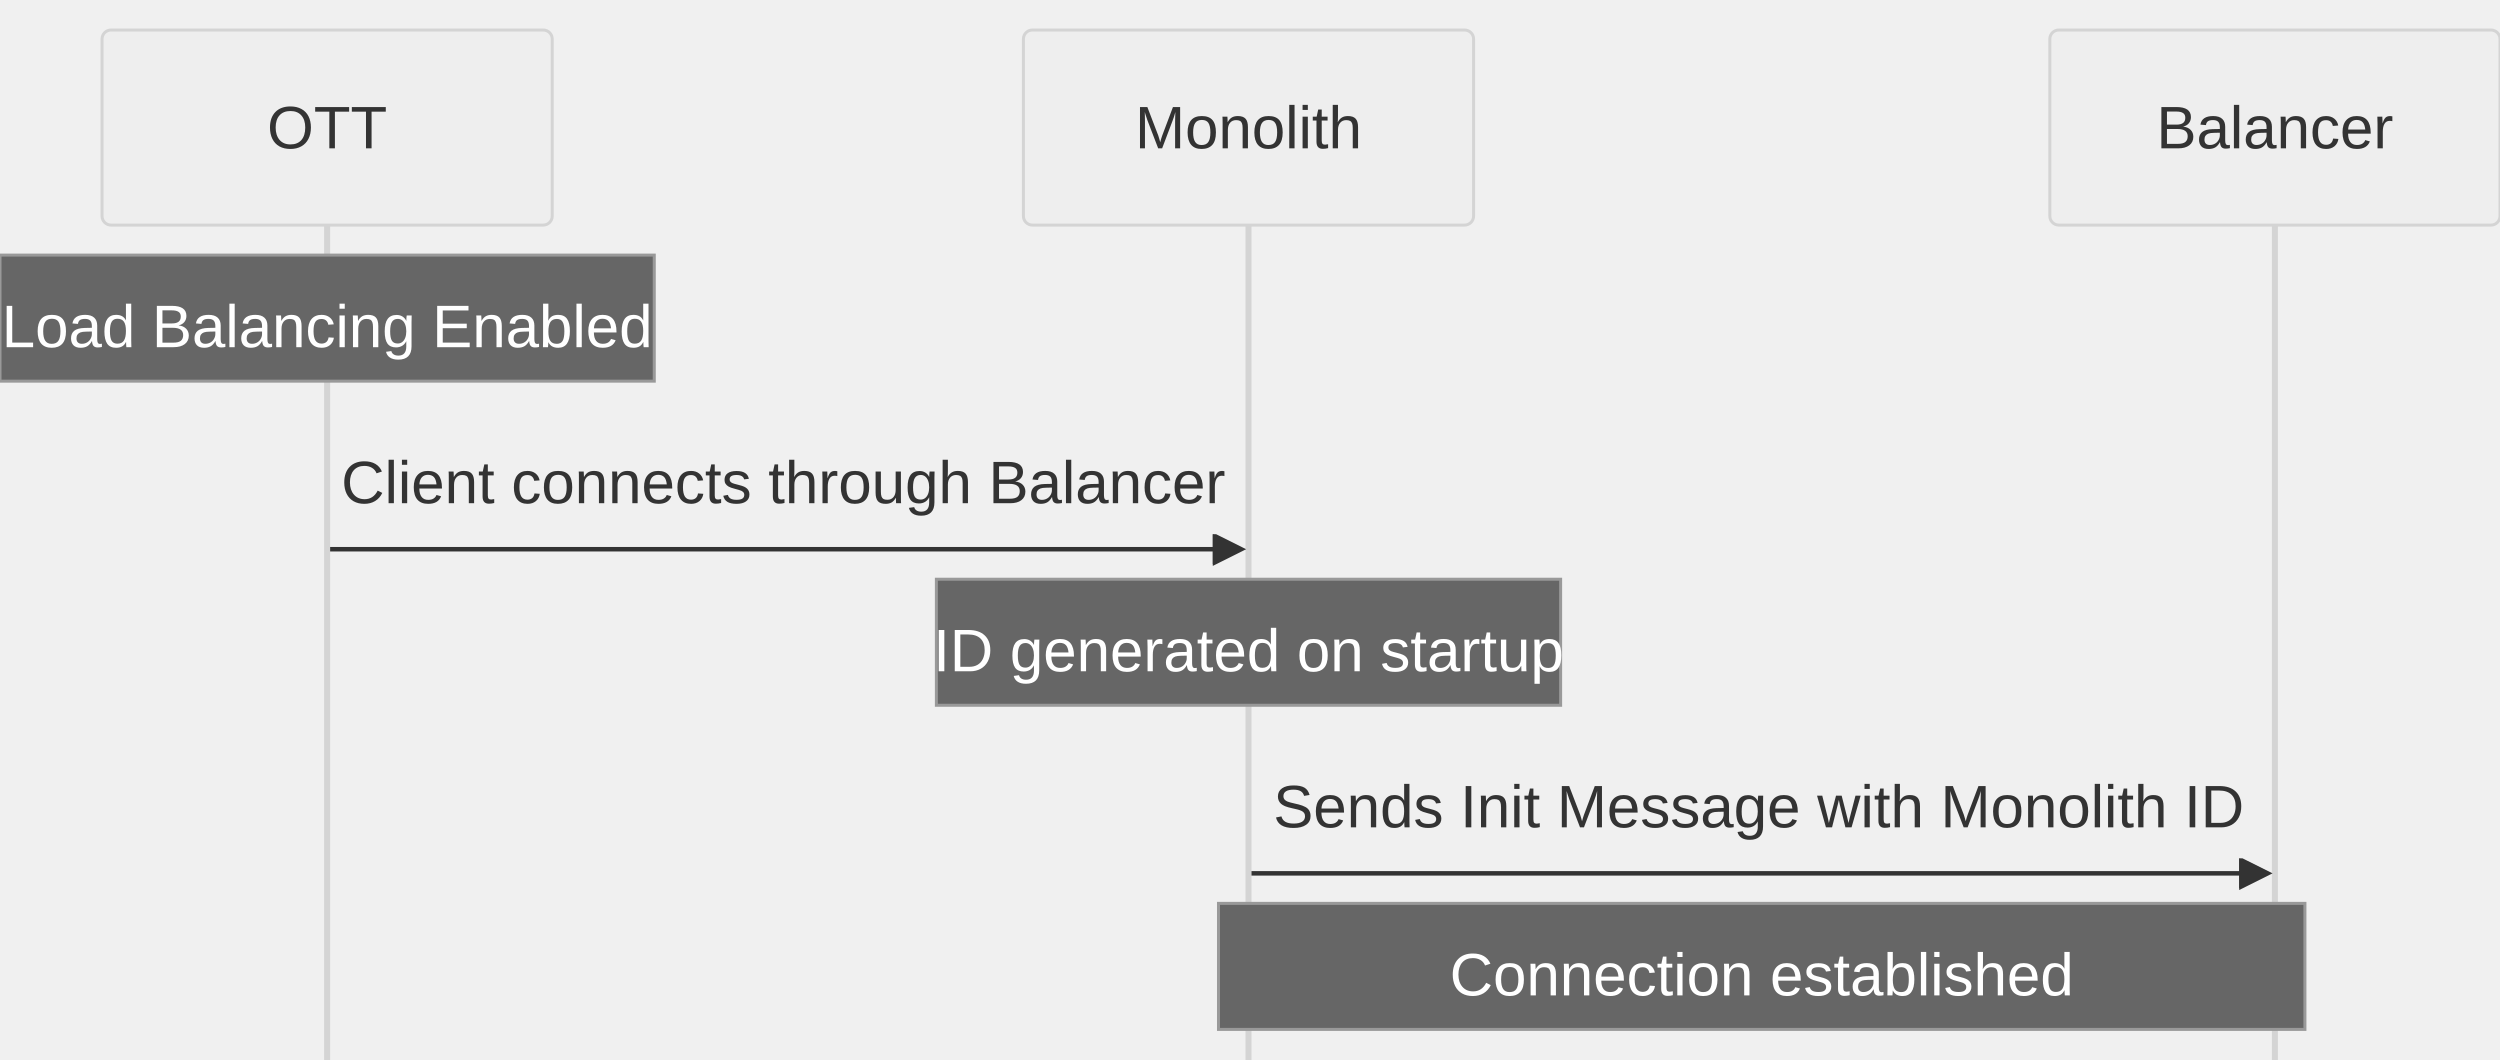
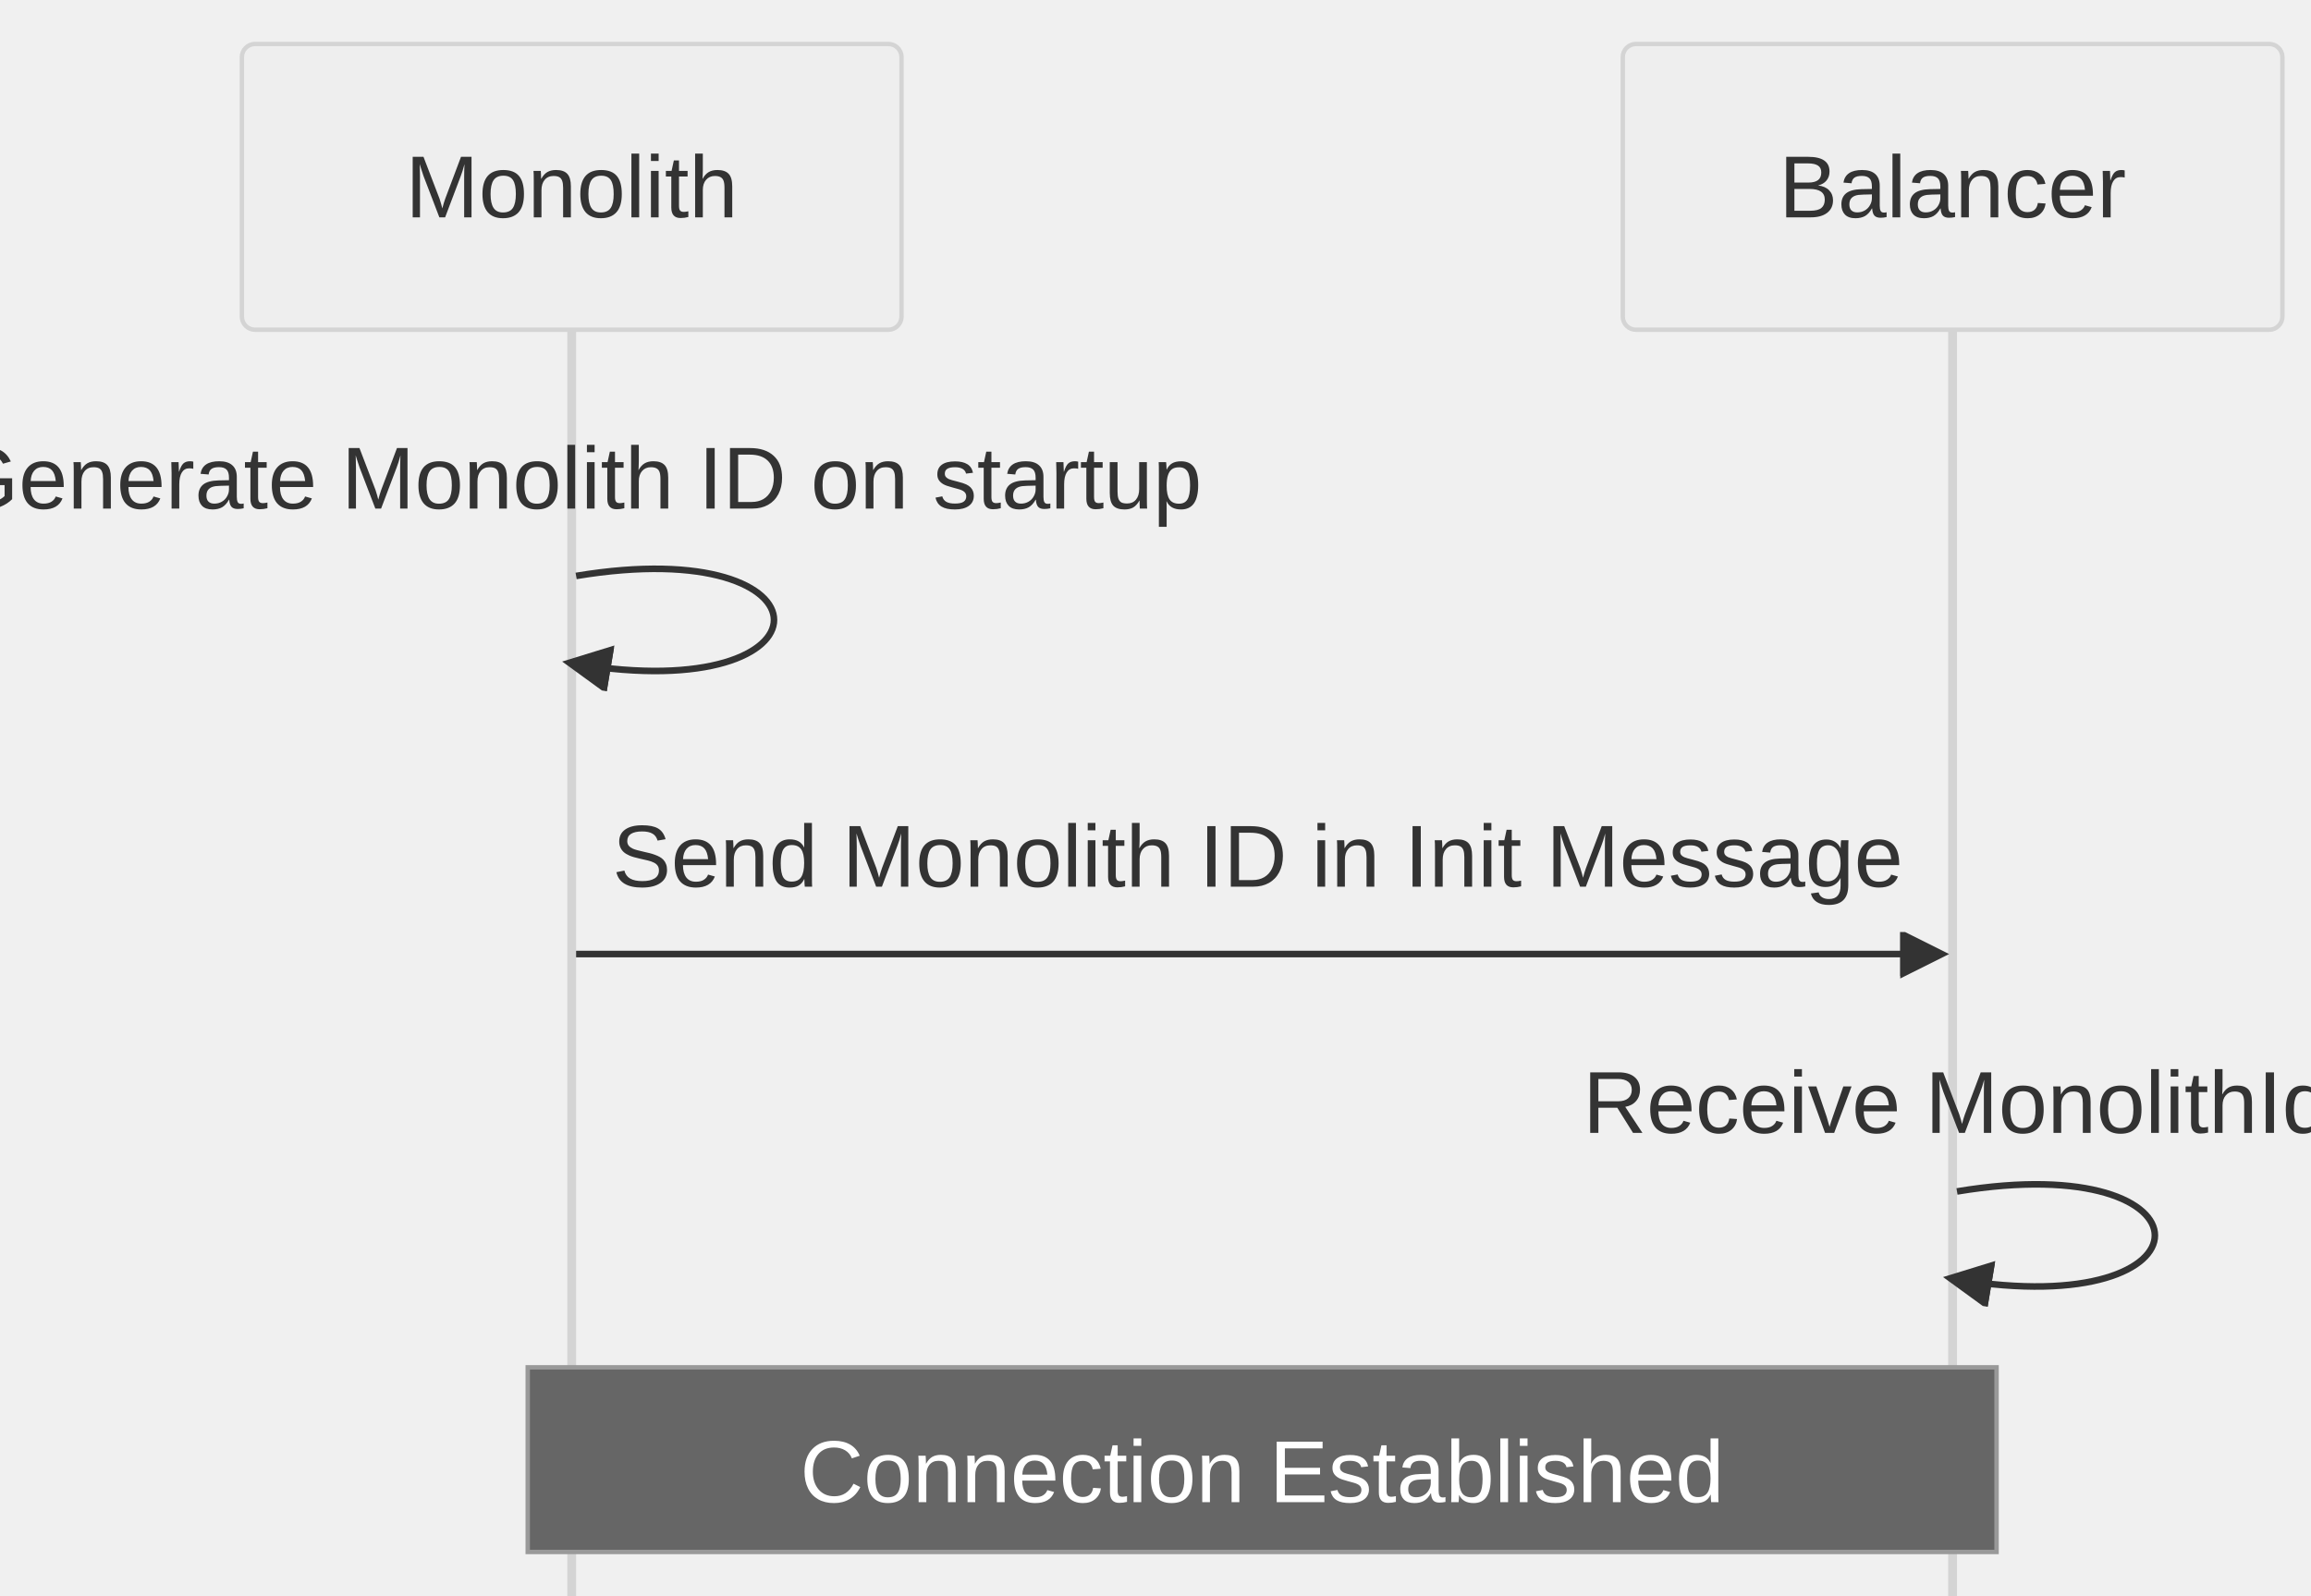
- <svg xmlns="http://www.w3.org/2000/svg" aria-roledescription="sequence" role="graphics-document document" viewBox="-34 -10 833 353" style="max-width: 833px; background-color: white;" width="100%" id="my-svg">
+ <svg xmlns="http://www.w3.org/2000/svg" aria-roledescription="sequence" role="graphics-document document" viewBox="-55 -10 525.5 363" style="max-width: 525.5px; background-color: white;" width="100%" id="my-svg">
  <g>
-     <line stroke="#999" stroke-width="0.5px" class="200" y2="2000" x2="724" y1="5" x1="724" id="actor2" />
-     <g id="root-2">
-       <rect class="actor" ry="3" rx="3" height="65" width="150" stroke="#666" fill="#eaeaea" y="0" x="649" />
-       <text style="text-anchor: middle; font-size: 20px; font-weight: 400;" class="actor" alignment-baseline="central" dominant-baseline="central" y="32.5" x="724">
-         <tspan dy="0" x="724">Balancer</tspan>
-       </text>
-     </g>
-   </g>
-   <g>
-     <line stroke="#999" stroke-width="0.5px" class="200" y2="2000" x2="382" y1="5" x1="382" id="actor1" />
+     <line stroke="#999" stroke-width="0.5px" class="200" y2="2000" x2="389" y1="5" x1="389" id="actor1" />
    <g id="root-1">
-       <rect class="actor" ry="3" rx="3" height="65" width="150" stroke="#666" fill="#eaeaea" y="0" x="307" />
-       <text style="text-anchor: middle; font-size: 20px; font-weight: 400;" class="actor" alignment-baseline="central" dominant-baseline="central" y="32.5" x="382">
-         <tspan dy="0" x="382">Monolith</tspan>
+       <rect class="actor" ry="3" rx="3" height="65" width="150" stroke="#666" fill="#eaeaea" y="0" x="314" />
+       <text style="text-anchor: middle; font-size: 20px; font-weight: 400;" class="actor" alignment-baseline="central" dominant-baseline="central" y="32.5" x="389">
+         <tspan dy="0" x="389">Balancer</tspan>
      </text>
    </g>
  </g>
  <g>
    <line stroke="#999" stroke-width="0.5px" class="200" y2="2000" x2="75" y1="5" x1="75" id="actor0" />
    <g id="root-0">
      <rect class="actor" ry="3" rx="3" height="65" width="150" stroke="#666" fill="#eaeaea" y="0" x="0" />
      <text style="text-anchor: middle; font-size: 20px; font-weight: 400;" class="actor" alignment-baseline="central" dominant-baseline="central" y="32.5" x="75">
-         <tspan dy="0" x="75">OTT</tspan>
+         <tspan dy="0" x="75">Monolith</tspan>
      </text>
    </g>
  </g>
  <style>#my-svg{font-family:"trebuchet ms",verdana,arial,sans-serif;font-size:16px;fill:#000000;}#my-svg .error-icon{fill:#552222;}#my-svg .error-text{fill:#552222;stroke:#552222;}#my-svg .edge-thickness-normal{stroke-width:2px;}#my-svg .edge-thickness-thick{stroke-width:3.5px;}#my-svg .edge-pattern-solid{stroke-dasharray:0;}#my-svg .edge-pattern-dashed{stroke-dasharray:3;}#my-svg .edge-pattern-dotted{stroke-dasharray:2;}#my-svg .marker{fill:#666;stroke:#666;}#my-svg .marker.cross{stroke:#666;}#my-svg svg{font-family:"trebuchet ms",verdana,arial,sans-serif;font-size:16px;}#my-svg .actor{stroke:hsl(0, 0%, 83%);fill:#eee;}#my-svg text.actor&gt;tspan{fill:#333;stroke:none;}#my-svg .actor-line{stroke:#666;}#my-svg .messageLine0{stroke-width:1.5;stroke-dasharray:none;stroke:#333;}#my-svg .messageLine1{stroke-width:1.5;stroke-dasharray:2,2;stroke:#333;}#my-svg #arrowhead path{fill:#333;stroke:#333;}#my-svg .sequenceNumber{fill:white;}#my-svg #sequencenumber{fill:#333;}#my-svg #crosshead path{fill:#333;stroke:#333;}#my-svg .messageText{fill:#333;stroke:none;}#my-svg .labelBox{stroke:hsl(0, 0%, 83%);fill:#eee;}#my-svg .labelText,#my-svg .labelText&gt;tspan{fill:#333;stroke:none;}#my-svg .loopText,#my-svg .loopText&gt;tspan{fill:#333;stroke:none;}#my-svg .loopLine{stroke-width:2px;stroke-dasharray:2,2;stroke:hsl(0, 0%, 83%);fill:hsl(0, 0%, 83%);}#my-svg .note{stroke:#999;fill:#666;}#my-svg .noteText,#my-svg .noteText&gt;tspan{fill:#fff;stroke:none;}#my-svg .activation0{fill:#f4f4f4;stroke:#666;}#my-svg .activation1{fill:#f4f4f4;stroke:#666;}#my-svg .activation2{fill:#f4f4f4;stroke:#666;}#my-svg .actorPopupMenu{position:absolute;}#my-svg .actorPopupMenuPanel{position:absolute;fill:#eee;box-shadow:0px 8px 16px 0px rgba(0,0,0,0.2);filter:drop-shadow(3px 5px 2px rgb(0 0 0 / 0.4));}#my-svg .actor-man line{stroke:hsl(0, 0%, 83%);fill:#eee;}#my-svg .actor-man circle,#my-svg line{stroke:hsl(0, 0%, 83%);fill:#eee;stroke-width:2px;}#my-svg :root{--mermaid-font-family:"trebuchet ms",verdana,arial,sans-serif;}</style>
  <g />
  <defs>
    <symbol height="24" width="24" id="computer">
      <path d="M2 2v13h20v-13h-20zm18 11h-16v-9h16v9zm-10.228 6l.466-1h3.524l.467 1h-4.457zm14.228 3h-24l2-6h2.104l-1.33 4h18.45l-1.297-4h2.073l2 6zm-5-10h-14v-7h14v7z" transform="scale(.5)" />
    </symbol>
  </defs>
  <defs>
    <symbol clip-rule="evenodd" fill-rule="evenodd" id="database">
      <path d="M12.258.001l.256.004.255.005.253.008.251.01.249.012.247.015.246.016.242.019.241.02.239.023.236.024.233.027.231.028.229.031.225.032.223.034.22.036.217.038.214.04.211.041.208.043.205.045.201.046.198.048.194.05.191.051.187.053.183.054.18.056.175.057.172.059.168.06.163.061.16.063.155.064.15.066.074.033.073.033.071.034.07.034.069.035.068.035.067.035.066.035.064.036.064.036.062.036.06.036.06.037.058.037.058.037.055.038.055.038.053.038.052.038.051.039.05.039.048.039.047.039.045.04.044.04.043.04.041.04.04.041.039.041.037.041.036.041.034.041.033.042.032.042.03.042.029.042.027.042.026.043.024.043.023.043.021.043.02.043.018.044.017.043.015.044.013.044.012.044.011.045.009.044.007.045.006.045.004.045.002.045.001.045v17l-.001.045-.002.045-.004.045-.006.045-.007.045-.009.044-.011.045-.012.044-.013.044-.015.044-.017.043-.018.044-.02.043-.021.043-.023.043-.024.043-.026.043-.027.042-.029.042-.03.042-.032.042-.033.042-.034.041-.036.041-.037.041-.039.041-.04.041-.041.04-.043.04-.044.04-.045.04-.047.039-.048.039-.05.039-.051.039-.052.038-.053.038-.055.038-.055.038-.058.037-.058.037-.06.037-.06.036-.062.036-.064.036-.064.036-.066.035-.067.035-.068.035-.069.035-.07.034-.071.034-.073.033-.074.033-.15.066-.155.064-.16.063-.163.061-.168.06-.172.059-.175.057-.18.056-.183.054-.187.053-.191.051-.194.05-.198.048-.201.046-.205.045-.208.043-.211.041-.214.04-.217.038-.22.036-.223.034-.225.032-.229.031-.231.028-.233.027-.236.024-.239.023-.241.02-.242.019-.246.016-.247.015-.249.012-.251.01-.253.008-.255.005-.256.004-.258.001-.258-.001-.256-.004-.255-.005-.253-.008-.251-.01-.249-.012-.247-.015-.245-.016-.243-.019-.241-.02-.238-.023-.236-.024-.234-.027-.231-.028-.228-.031-.226-.032-.223-.034-.22-.036-.217-.038-.214-.04-.211-.041-.208-.043-.204-.045-.201-.046-.198-.048-.195-.05-.19-.051-.187-.053-.184-.054-.179-.056-.176-.057-.172-.059-.167-.06-.164-.061-.159-.063-.155-.064-.151-.066-.074-.033-.072-.033-.072-.034-.07-.034-.069-.035-.068-.035-.067-.035-.066-.035-.064-.036-.063-.036-.062-.036-.061-.036-.06-.037-.058-.037-.057-.037-.056-.038-.055-.038-.053-.038-.052-.038-.051-.039-.049-.039-.049-.039-.046-.039-.046-.04-.044-.04-.043-.04-.041-.04-.04-.041-.039-.041-.037-.041-.036-.041-.034-.041-.033-.042-.032-.042-.03-.042-.029-.042-.027-.042-.026-.043-.024-.043-.023-.043-.021-.043-.02-.043-.018-.044-.017-.043-.015-.044-.013-.044-.012-.044-.011-.045-.009-.044-.007-.045-.006-.045-.004-.045-.002-.045-.001-.045v-17l.001-.045.002-.045.004-.045.006-.045.007-.045.009-.044.011-.045.012-.044.013-.044.015-.044.017-.043.018-.044.02-.043.021-.043.023-.043.024-.043.026-.043.027-.042.029-.042.03-.042.032-.042.033-.042.034-.041.036-.041.037-.041.039-.041.04-.041.041-.04.043-.04.044-.04.046-.04.046-.039.049-.039.049-.039.051-.039.052-.038.053-.038.055-.038.056-.038.057-.037.058-.037.06-.037.061-.036.062-.036.063-.036.064-.036.066-.035.067-.035.068-.035.069-.035.07-.034.072-.034.072-.033.074-.033.151-.066.155-.064.159-.063.164-.061.167-.06.172-.059.176-.057.179-.056.184-.054.187-.053.19-.051.195-.05.198-.048.201-.046.204-.045.208-.043.211-.041.214-.04.217-.038.22-.036.223-.034.226-.032.228-.031.231-.028.234-.027.236-.024.238-.023.241-.02.243-.019.245-.016.247-.015.249-.012.251-.01.253-.008.255-.005.256-.004.258-.001.258.001zm-9.258 20.499v.01l.001.021.003.021.004.022.005.021.006.022.007.022.009.023.01.022.011.023.012.023.013.023.015.023.016.024.017.023.018.024.019.024.021.024.022.025.023.024.024.025.052.049.056.05.061.051.066.051.07.051.075.051.079.052.084.052.088.052.092.052.097.052.102.051.105.052.11.052.114.051.119.051.123.051.127.05.131.05.135.05.139.048.144.049.147.047.152.047.155.047.16.045.163.045.167.043.171.043.176.041.178.041.183.039.187.039.19.037.194.035.197.035.202.033.204.031.209.03.212.029.216.027.219.025.222.024.226.021.23.02.233.018.236.016.24.015.243.012.246.01.249.008.253.005.256.004.259.001.26-.001.257-.004.254-.005.25-.008.247-.011.244-.012.241-.014.237-.016.233-.018.231-.021.226-.021.224-.024.22-.026.216-.027.212-.028.21-.031.205-.031.202-.034.198-.034.194-.036.191-.037.187-.039.183-.04.179-.04.175-.042.172-.043.168-.044.163-.045.16-.046.155-.046.152-.047.148-.048.143-.049.139-.049.136-.05.131-.05.126-.05.123-.051.118-.052.114-.051.11-.052.106-.052.101-.052.096-.052.092-.052.088-.053.083-.051.079-.052.074-.052.07-.051.065-.051.06-.051.056-.05.051-.05.023-.024.023-.025.021-.024.02-.024.019-.024.018-.024.017-.024.015-.023.014-.024.013-.023.012-.023.01-.023.01-.022.008-.022.006-.022.006-.022.004-.022.004-.021.001-.021.001-.021v-4.127l-.077.055-.08.053-.083.054-.085.053-.087.052-.09.052-.093.051-.095.05-.097.05-.1.049-.102.049-.105.048-.106.047-.109.047-.111.046-.114.045-.115.045-.118.044-.12.043-.122.042-.124.042-.126.041-.128.04-.13.04-.132.038-.134.038-.135.037-.138.037-.139.035-.142.035-.143.034-.144.033-.147.032-.148.031-.15.03-.151.03-.153.029-.154.027-.156.027-.158.026-.159.025-.161.024-.162.023-.163.022-.165.021-.166.02-.167.019-.169.018-.169.017-.171.016-.173.015-.173.014-.175.013-.175.012-.177.011-.178.01-.179.008-.179.008-.181.006-.182.005-.182.004-.184.003-.184.002h-.37l-.184-.002-.184-.003-.182-.004-.182-.005-.181-.006-.179-.008-.179-.008-.178-.01-.176-.011-.176-.012-.175-.013-.173-.014-.172-.015-.171-.016-.17-.017-.169-.018-.167-.019-.166-.02-.165-.021-.163-.022-.162-.023-.161-.024-.159-.025-.157-.026-.156-.027-.155-.027-.153-.029-.151-.03-.15-.03-.148-.031-.146-.032-.145-.033-.143-.034-.141-.035-.14-.035-.137-.037-.136-.037-.134-.038-.132-.038-.13-.04-.128-.04-.126-.041-.124-.042-.122-.042-.12-.044-.117-.043-.116-.045-.113-.045-.112-.046-.109-.047-.106-.047-.105-.048-.102-.049-.1-.049-.097-.05-.095-.05-.093-.052-.09-.051-.087-.052-.085-.053-.083-.054-.08-.054-.077-.054v4.127zm0-5.654v.011l.001.021.003.021.004.021.005.022.006.022.007.022.009.022.01.022.011.023.012.023.013.023.015.024.016.023.017.024.018.024.019.024.021.024.022.024.023.025.024.024.052.05.056.05.061.05.066.051.07.051.075.052.079.051.084.052.088.052.092.052.097.052.102.052.105.052.11.051.114.051.119.052.123.05.127.051.131.05.135.049.139.049.144.048.147.048.152.047.155.046.16.045.163.045.167.044.171.042.176.042.178.04.183.04.187.038.19.037.194.036.197.034.202.033.204.032.209.03.212.028.216.027.219.025.222.024.226.022.23.02.233.018.236.016.24.014.243.012.246.01.249.008.253.006.256.003.259.001.26-.001.257-.003.254-.006.25-.008.247-.01.244-.012.241-.015.237-.016.233-.018.231-.02.226-.022.224-.024.22-.025.216-.027.212-.029.21-.03.205-.032.202-.033.198-.035.194-.036.191-.037.187-.039.183-.039.179-.041.175-.042.172-.043.168-.044.163-.045.16-.045.155-.047.152-.047.148-.048.143-.048.139-.05.136-.049.131-.05.126-.051.123-.051.118-.051.114-.052.11-.052.106-.052.101-.052.096-.052.092-.052.088-.052.083-.052.079-.052.074-.051.07-.052.065-.051.06-.05.056-.051.051-.049.023-.025.023-.024.021-.025.02-.024.019-.024.018-.024.017-.024.015-.023.014-.023.013-.024.012-.022.01-.023.01-.023.008-.022.006-.022.006-.022.004-.021.004-.022.001-.021.001-.021v-4.139l-.077.054-.08.054-.083.054-.085.052-.087.053-.09.051-.093.051-.095.051-.097.05-.1.049-.102.049-.105.048-.106.047-.109.047-.111.046-.114.045-.115.044-.118.044-.12.044-.122.042-.124.042-.126.041-.128.04-.13.039-.132.039-.134.038-.135.037-.138.036-.139.036-.142.035-.143.033-.144.033-.147.033-.148.031-.15.03-.151.03-.153.028-.154.028-.156.027-.158.026-.159.025-.161.024-.162.023-.163.022-.165.021-.166.02-.167.019-.169.018-.169.017-.171.016-.173.015-.173.014-.175.013-.175.012-.177.011-.178.009-.179.009-.179.007-.181.007-.182.005-.182.004-.184.003-.184.002h-.37l-.184-.002-.184-.003-.182-.004-.182-.005-.181-.007-.179-.007-.179-.009-.178-.009-.176-.011-.176-.012-.175-.013-.173-.014-.172-.015-.171-.016-.17-.017-.169-.018-.167-.019-.166-.02-.165-.021-.163-.022-.162-.023-.161-.024-.159-.025-.157-.026-.156-.027-.155-.028-.153-.028-.151-.03-.15-.03-.148-.031-.146-.033-.145-.033-.143-.033-.141-.035-.14-.036-.137-.036-.136-.037-.134-.038-.132-.039-.13-.039-.128-.04-.126-.041-.124-.042-.122-.043-.12-.043-.117-.044-.116-.044-.113-.046-.112-.046-.109-.046-.106-.047-.105-.048-.102-.049-.1-.049-.097-.05-.095-.051-.093-.051-.09-.051-.087-.053-.085-.052-.083-.054-.08-.054-.077-.054v4.139zm0-5.666v.011l.001.02.003.022.004.021.005.022.006.021.007.022.009.023.01.022.011.023.012.023.013.023.015.023.016.024.017.024.018.023.019.024.021.025.022.024.023.024.024.025.052.05.056.05.061.05.066.051.07.051.075.052.079.051.084.052.088.052.092.052.097.052.102.052.105.051.11.052.114.051.119.051.123.051.127.05.131.05.135.05.139.049.144.048.147.048.152.047.155.046.16.045.163.045.167.043.171.043.176.042.178.04.183.04.187.038.19.037.194.036.197.034.202.033.204.032.209.03.212.028.216.027.219.025.222.024.226.021.23.02.233.018.236.017.24.014.243.012.246.01.249.008.253.006.256.003.259.001.26-.001.257-.003.254-.006.25-.008.247-.01.244-.013.241-.014.237-.016.233-.018.231-.02.226-.022.224-.024.22-.025.216-.027.212-.029.21-.03.205-.032.202-.033.198-.035.194-.036.191-.037.187-.039.183-.039.179-.041.175-.042.172-.043.168-.044.163-.045.16-.045.155-.047.152-.047.148-.048.143-.049.139-.049.136-.049.131-.051.126-.05.123-.051.118-.052.114-.051.11-.052.106-.052.101-.052.096-.052.092-.052.088-.052.083-.052.079-.052.074-.052.07-.051.065-.051.06-.051.056-.05.051-.049.023-.025.023-.025.021-.024.02-.024.019-.024.018-.024.017-.024.015-.023.014-.024.013-.023.012-.023.01-.022.01-.023.008-.022.006-.022.006-.022.004-.022.004-.021.001-.021.001-.021v-4.153l-.077.054-.08.054-.083.053-.085.053-.087.053-.09.051-.093.051-.095.051-.097.05-.1.049-.102.048-.105.048-.106.048-.109.046-.111.046-.114.046-.115.044-.118.044-.12.043-.122.043-.124.042-.126.041-.128.04-.13.039-.132.039-.134.038-.135.037-.138.036-.139.036-.142.034-.143.034-.144.033-.147.032-.148.032-.15.03-.151.03-.153.028-.154.028-.156.027-.158.026-.159.024-.161.024-.162.023-.163.023-.165.021-.166.02-.167.019-.169.018-.169.017-.171.016-.173.015-.173.014-.175.013-.175.012-.177.01-.178.01-.179.009-.179.007-.181.006-.182.006-.182.004-.184.003-.184.001-.185.001-.185-.001-.184-.001-.184-.003-.182-.004-.182-.006-.181-.006-.179-.007-.179-.009-.178-.01-.176-.01-.176-.012-.175-.013-.173-.014-.172-.015-.171-.016-.17-.017-.169-.018-.167-.019-.166-.02-.165-.021-.163-.023-.162-.023-.161-.024-.159-.024-.157-.026-.156-.027-.155-.028-.153-.028-.151-.03-.15-.03-.148-.032-.146-.032-.145-.033-.143-.034-.141-.034-.14-.036-.137-.036-.136-.037-.134-.038-.132-.039-.13-.039-.128-.041-.126-.041-.124-.041-.122-.043-.12-.043-.117-.044-.116-.044-.113-.046-.112-.046-.109-.046-.106-.048-.105-.048-.102-.048-.1-.05-.097-.049-.095-.051-.093-.051-.09-.052-.087-.052-.085-.053-.083-.053-.08-.054-.077-.054v4.153zm8.74-8.179l-.257.004-.254.005-.25.008-.247.011-.244.012-.241.014-.237.016-.233.018-.231.021-.226.022-.224.023-.22.026-.216.027-.212.028-.21.031-.205.032-.202.033-.198.034-.194.036-.191.038-.187.038-.183.04-.179.041-.175.042-.172.043-.168.043-.163.045-.16.046-.155.046-.152.048-.148.048-.143.048-.139.049-.136.05-.131.05-.126.051-.123.051-.118.051-.114.052-.11.052-.106.052-.101.052-.096.052-.092.052-.088.052-.083.052-.079.052-.074.051-.07.052-.065.051-.06.05-.056.05-.051.05-.023.025-.023.024-.021.024-.02.025-.019.024-.018.024-.017.023-.015.024-.014.023-.013.023-.012.023-.01.023-.01.022-.008.022-.006.023-.006.021-.004.022-.004.021-.001.021-.001.021.001.021.001.021.004.021.004.022.006.021.006.023.008.022.01.022.01.023.012.023.013.023.014.023.015.024.017.023.018.024.019.024.02.025.021.024.023.024.023.025.051.05.056.05.06.05.065.051.07.052.074.051.079.052.083.052.088.052.092.052.096.052.101.052.106.052.11.052.114.052.118.051.123.051.126.051.131.05.136.05.139.049.143.048.148.048.152.048.155.046.16.046.163.045.168.043.172.043.175.042.179.041.183.04.187.038.191.038.194.036.198.034.202.033.205.032.21.031.212.028.216.027.22.026.224.023.226.022.231.021.233.018.237.016.241.014.244.012.247.011.25.008.254.005.257.004.26.001.26-.001.257-.004.254-.005.25-.008.247-.011.244-.012.241-.014.237-.016.233-.018.231-.021.226-.022.224-.023.22-.026.216-.027.212-.028.21-.031.205-.032.202-.033.198-.034.194-.036.191-.038.187-.038.183-.04.179-.041.175-.042.172-.043.168-.043.163-.045.16-.046.155-.046.152-.048.148-.048.143-.048.139-.049.136-.05.131-.05.126-.051.123-.051.118-.051.114-.052.11-.052.106-.052.101-.052.096-.052.092-.052.088-.052.083-.052.079-.052.074-.051.07-.052.065-.051.06-.05.056-.05.051-.05.023-.025.023-.024.021-.024.02-.025.019-.024.018-.024.017-.023.015-.024.014-.023.013-.023.012-.023.01-.023.01-.022.008-.022.006-.023.006-.021.004-.022.004-.021.001-.021.001-.021-.001-.021-.001-.021-.004-.021-.004-.022-.006-.021-.006-.023-.008-.022-.01-.022-.01-.023-.012-.023-.013-.023-.014-.023-.015-.024-.017-.023-.018-.024-.019-.024-.02-.025-.021-.024-.023-.024-.023-.025-.051-.05-.056-.05-.06-.05-.065-.051-.07-.052-.074-.051-.079-.052-.083-.052-.088-.052-.092-.052-.096-.052-.101-.052-.106-.052-.11-.052-.114-.052-.118-.051-.123-.051-.126-.051-.131-.05-.136-.05-.139-.049-.143-.048-.148-.048-.152-.048-.155-.046-.16-.046-.163-.045-.168-.043-.172-.043-.175-.042-.179-.041-.183-.04-.187-.038-.191-.038-.194-.036-.198-.034-.202-.033-.205-.032-.21-.031-.212-.028-.216-.027-.22-.026-.224-.023-.226-.022-.231-.021-.233-.018-.237-.016-.241-.014-.244-.012-.247-.011-.25-.008-.254-.005-.257-.004-.26-.001-.26.001z" transform="scale(.5)" />
    </symbol>
  </defs>
  <defs>
    <symbol height="24" width="24" id="clock">
      <path d="M12 2c5.514 0 10 4.486 10 10s-4.486 10-10 10-10-4.486-10-10 4.486-10 10-10zm0-2c-6.627 0-12 5.373-12 12s5.373 12 12 12 12-5.373 12-12-5.373-12-12-12zm5.848 12.459c.202.038.202.333.001.372-1.907.361-6.045 1.111-6.547 1.111-.719 0-1.301-.582-1.301-1.301 0-.512.77-5.447 1.125-7.445.034-.192.312-.181.343.014l.985 6.238 5.394 1.011z" transform="scale(.5)" />
    </symbol>
  </defs>
  <defs>
    <marker orient="auto" markerHeight="12" markerWidth="12" markerUnits="userSpaceOnUse" refY="5" refX="7.9" id="arrowhead">
      <path d="M 0 0 L 10 5 L 0 10 z" />
    </marker>
  </defs>
  <defs>
    <marker refY="4.5" refX="4" orient="auto" markerHeight="8" markerWidth="15" id="crosshead">
      <path style="stroke-dasharray: 0, 0;" d="M 1,2 L 6,7 M 6,2 L 1,7" stroke-width="1pt" stroke="#000000" fill="none" />
    </marker>
  </defs>
  <defs>
    <marker orient="auto" markerHeight="28" markerWidth="20" refY="7" refX="15.5" id="filled-head">
      <path d="M 18,7 L9,13 L14,7 L9,1 Z" />
    </marker>
  </defs>
  <defs>
    <marker orient="auto" markerHeight="40" markerWidth="60" refY="15" refX="15" id="sequencenumber">
      <circle r="6" cy="15" cx="15" />
    </marker>
  </defs>
  <g>
-     <rect class="note" ry="0" rx="0" height="42" width="218" stroke="#666" fill="#EDF2AE" y="75" x="-34" />
-     <text style="font-size: 20px; font-weight: 400;" dy="1em" class="noteText" alignment-baseline="middle" dominant-baseline="middle" text-anchor="middle" y="80" x="75">
-       <tspan x="75">Load Balancing Enabled</tspan>
+     <rect class="note" ry="0" rx="0" height="42" width="334" stroke="#666" fill="#EDF2AE" y="301" x="65" />
+     <text style="font-size: 20px; font-weight: 400;" dy="1em" class="noteText" alignment-baseline="middle" dominant-baseline="middle" text-anchor="middle" y="306" x="232">
+       <tspan x="232">Connection Established</tspan>
    </text>
  </g>
-   <g>
-     <rect class="note" ry="0" rx="0" height="42" width="208" stroke="#666" fill="#EDF2AE" y="183" x="278" />
-     <text style="font-size: 20px; font-weight: 400;" dy="1em" class="noteText" alignment-baseline="middle" dominant-baseline="middle" text-anchor="middle" y="188" x="382">
-       <tspan x="382">ID generated on startup</tspan>
-     </text>
-   </g>
-   <g>
-     <rect class="note" ry="0" rx="0" height="42" width="362" stroke="#666" fill="#EDF2AE" y="291" x="372" />
-     <text style="font-size: 20px; font-weight: 400;" dy="1em" class="noteText" alignment-baseline="middle" dominant-baseline="middle" text-anchor="middle" y="296" x="553">
-       <tspan x="553">Connection established</tspan>
-     </text>
-   </g>
-   <text style="font-size: 20px; font-weight: 400;" dy="1em" class="messageText" alignment-baseline="middle" dominant-baseline="middle" text-anchor="middle" y="132" x="227">Client connects through Balancer</text>
-   <line style="fill: none;" marker-end="url(#arrowhead)" stroke="none" stroke-width="2" class="messageLine0" y2="173" x2="378" y1="173" x1="76" />
-   <text style="font-size: 20px; font-weight: 400;" dy="1em" class="messageText" alignment-baseline="middle" dominant-baseline="middle" text-anchor="middle" y="240" x="552">Sends Init Message with Monolith ID</text>
-   <line style="fill: none;" marker-end="url(#arrowhead)" stroke="none" stroke-width="2" class="messageLine0" y2="281" x2="720" y1="281" x1="383" />
+   <text style="font-size: 20px; font-weight: 400;" dy="1em" class="messageText" alignment-baseline="middle" dominant-baseline="middle" text-anchor="middle" y="80" x="76">Generate Monolith ID on startup</text>
+   <path style="fill: none;" marker-end="url(#arrowhead)" stroke="none" stroke-width="2" class="messageLine0" d="M 76,121 C 136,111 136,151 76,141" />
+   <text style="font-size: 20px; font-weight: 400;" dy="1em" class="messageText" alignment-baseline="middle" dominant-baseline="middle" text-anchor="middle" y="166" x="231">Send Monolith ID in Init Message</text>
+   <line style="fill: none;" marker-end="url(#arrowhead)" stroke="none" stroke-width="2" class="messageLine0" y2="207" x2="385" y1="207" x1="76" />
+   <text style="font-size: 20px; font-weight: 400;" dy="1em" class="messageText" alignment-baseline="middle" dominant-baseline="middle" text-anchor="middle" y="222" x="390">Receive MonolithId</text>
+   <path style="fill: none;" marker-end="url(#arrowhead)" stroke="none" stroke-width="2" class="messageLine0" d="M 390,261 C 450,251 450,291 390,281" />
</svg>
